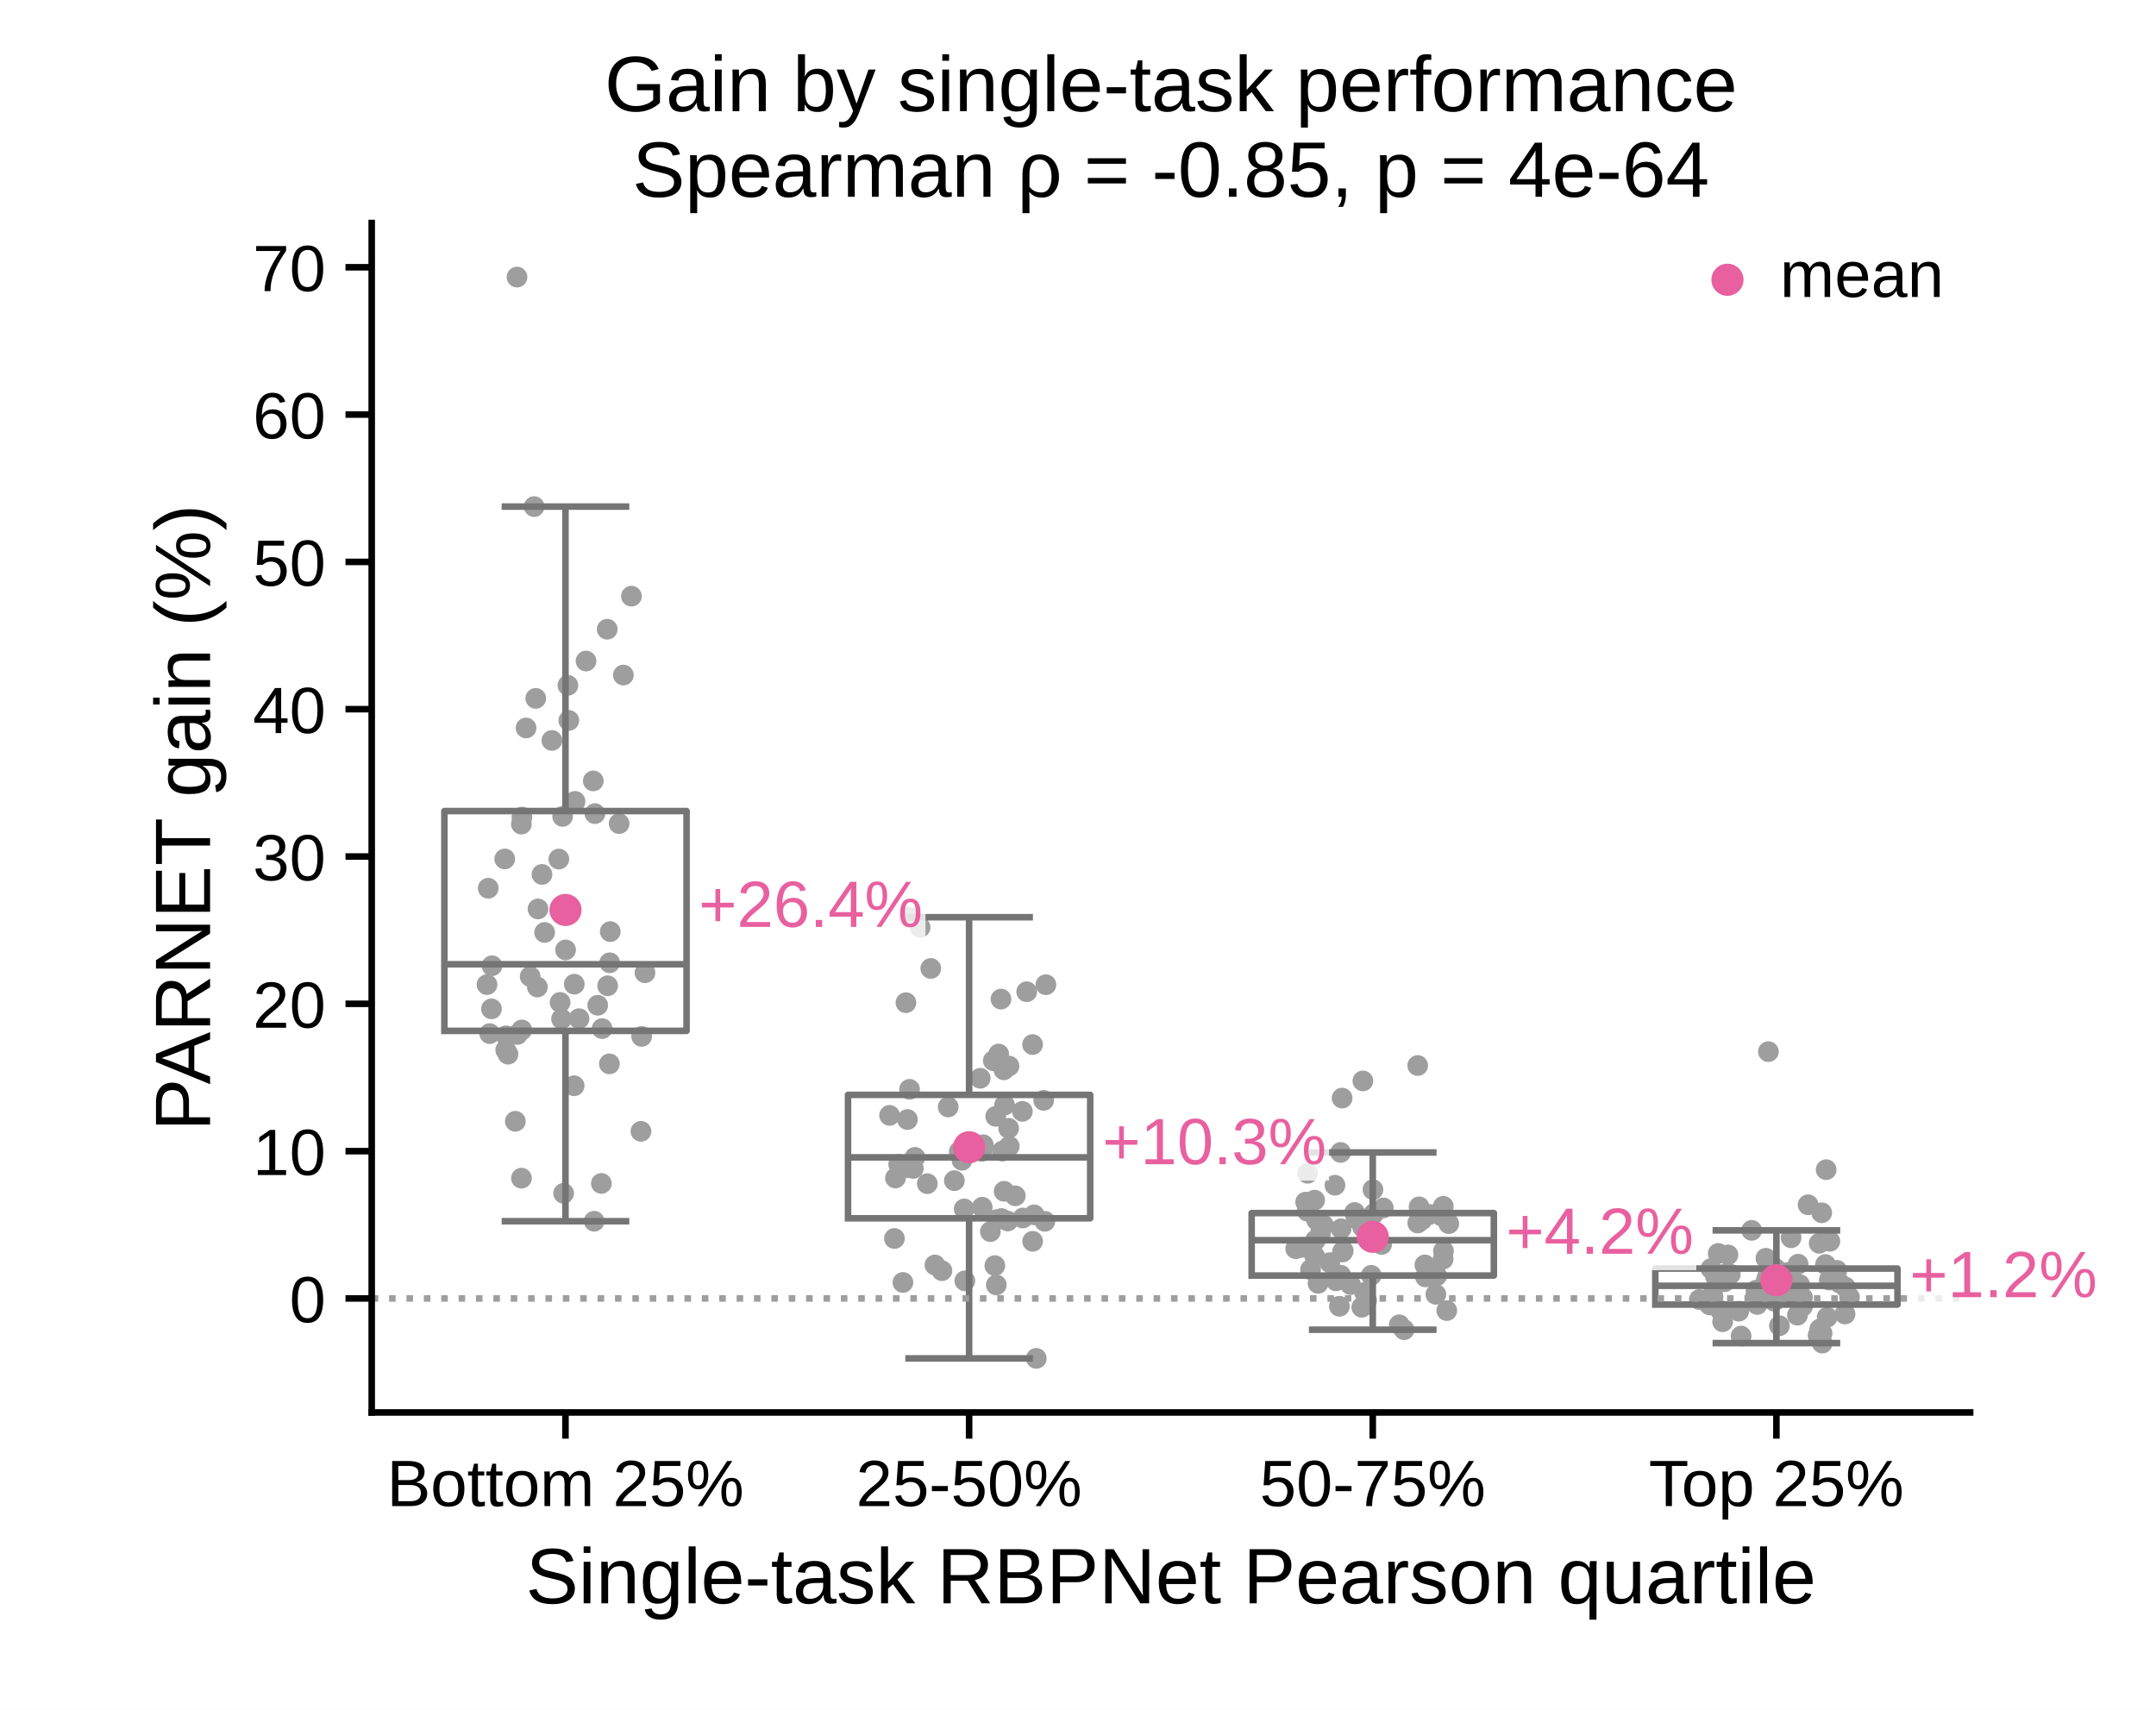
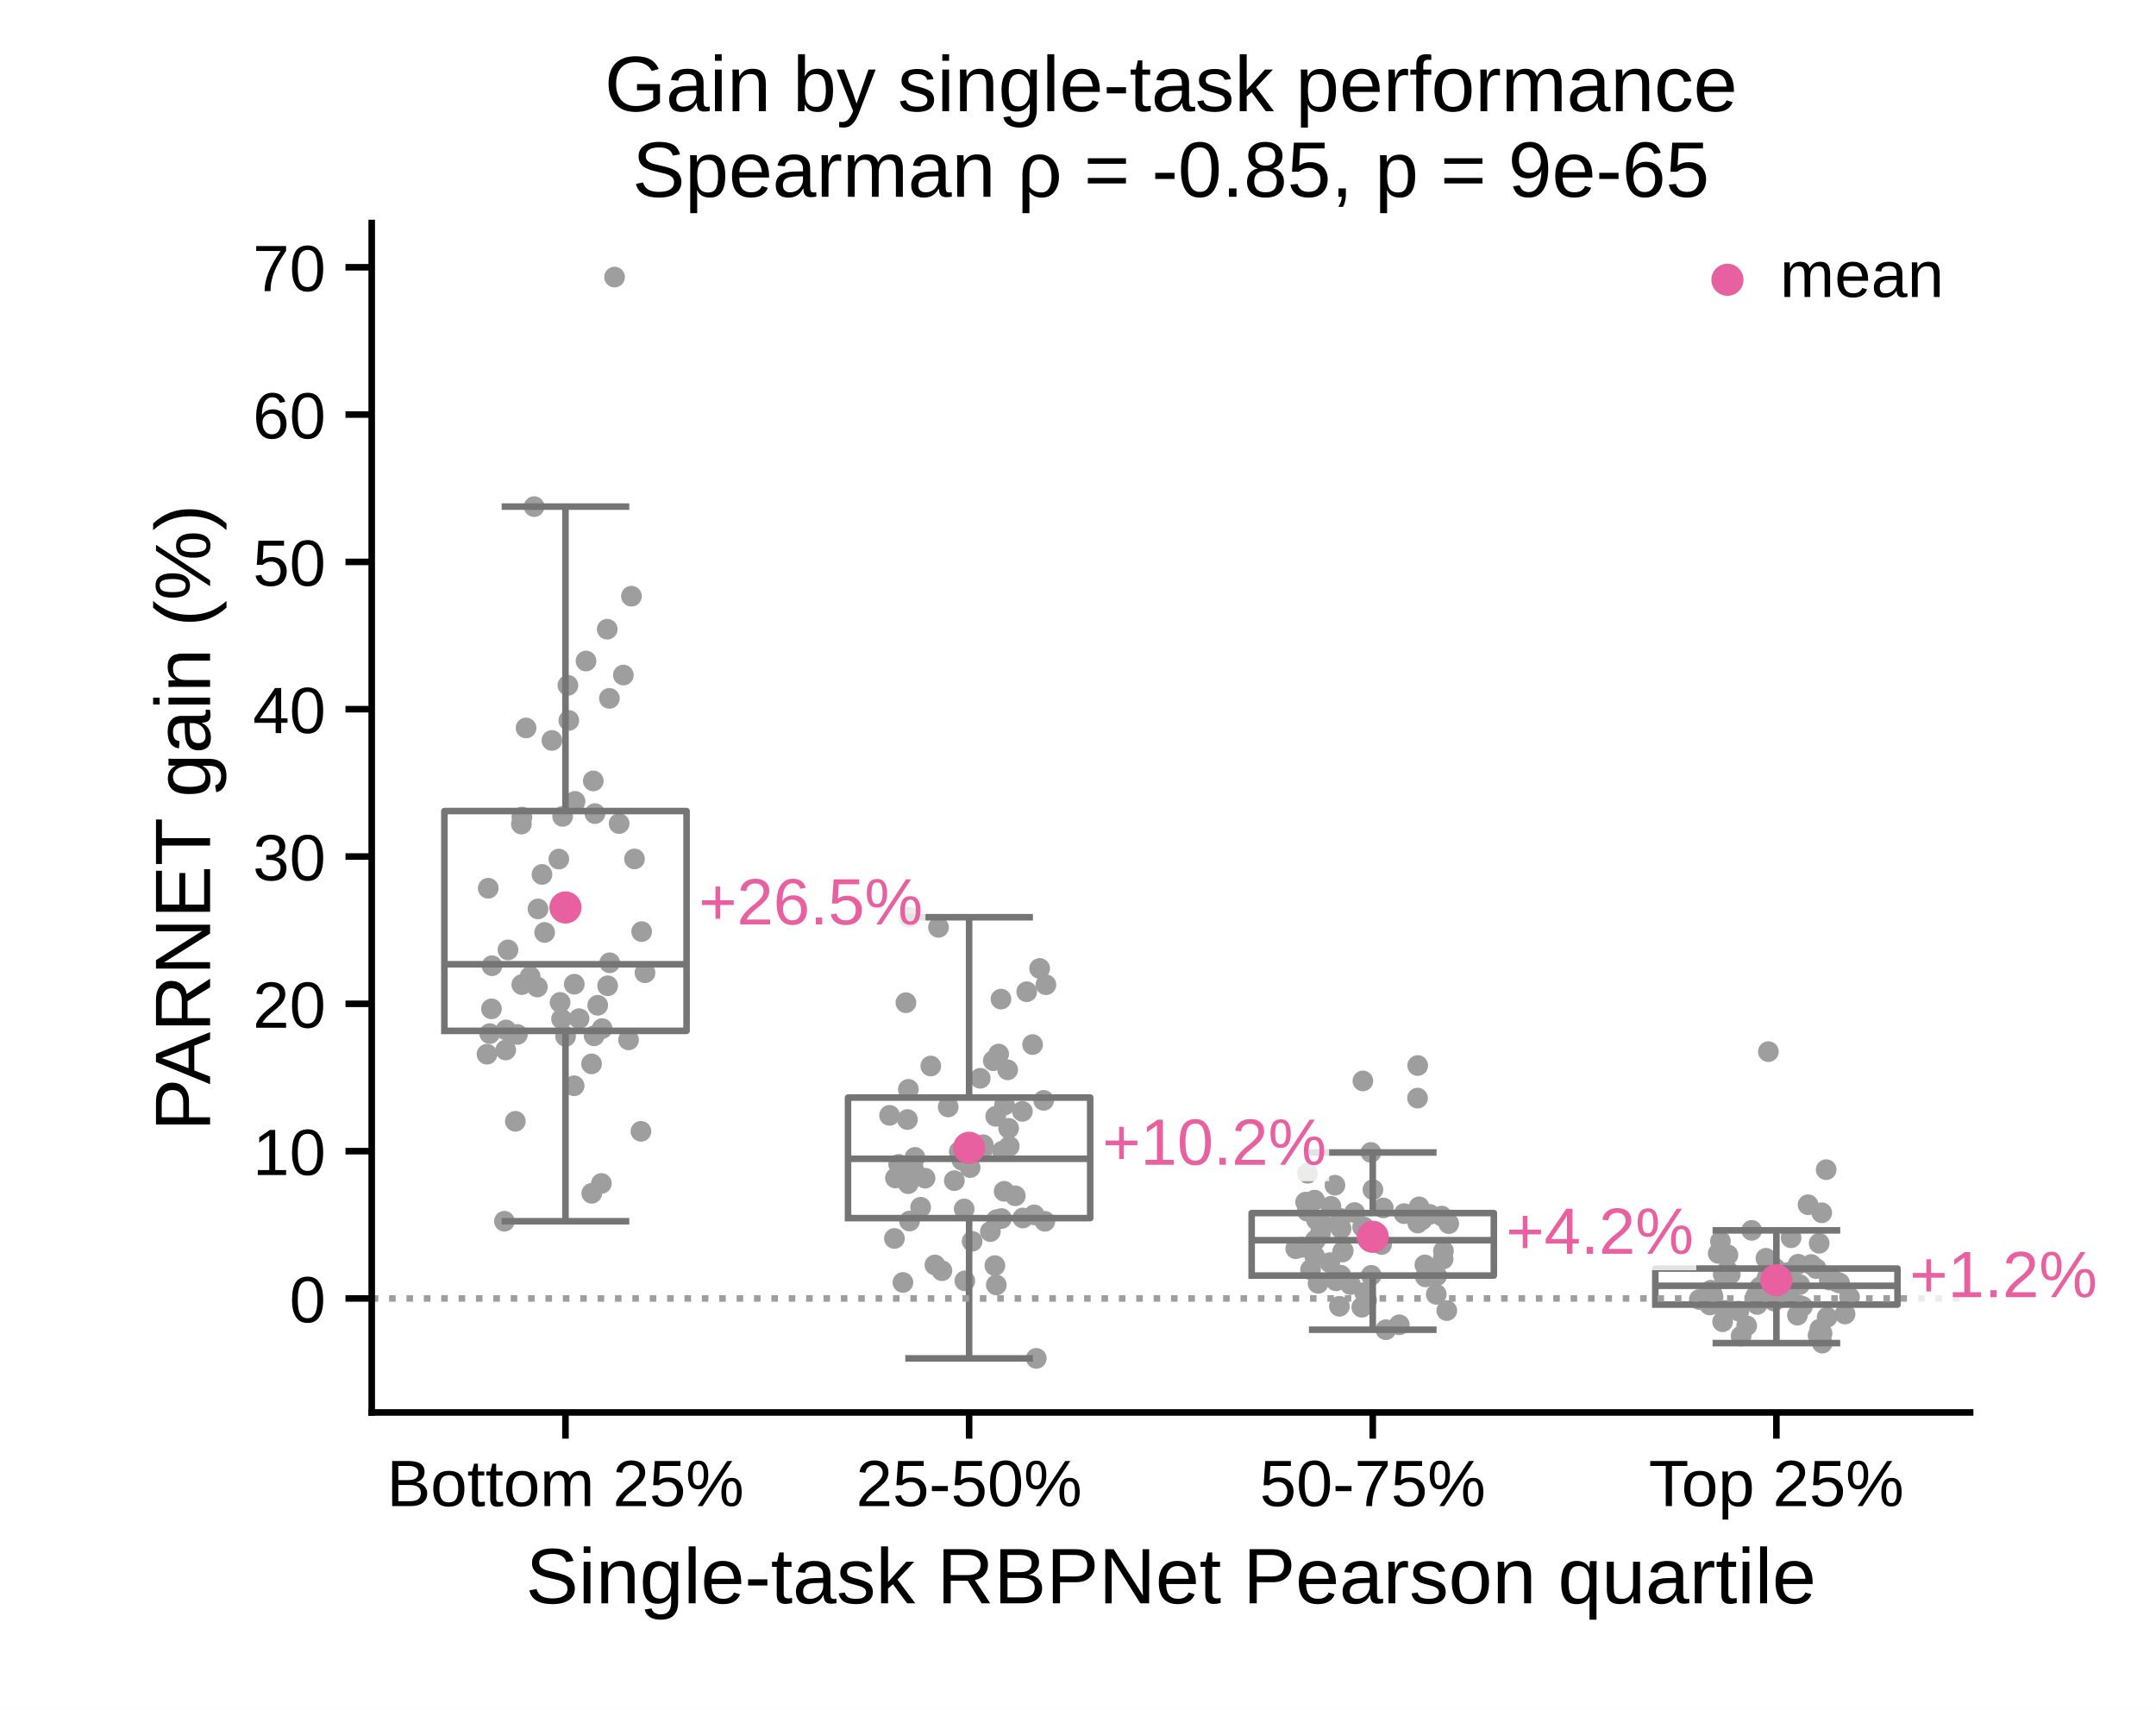
<svg xmlns="http://www.w3.org/2000/svg" xmlns:xlink="http://www.w3.org/1999/xlink" width="164.409pt" height="130.394pt" viewBox="0 0 164.409 130.394" version="1.1">
  <defs>
    <style type="text/css">*{stroke-linejoin: round; stroke-linecap: butt}</style>
  </defs>
  <g id="figure_1">
    <g id="patch_1">
      <path d="M 0 130.394  L 164.409 130.394  L 164.409 0  L 0 0  z " style="fill: #ffffff" />
    </g>
    <g id="axes_1">
      <g id="patch_2">
        <path d="M 28.346 107.717  L 150.236 107.717  L 150.236 17.008  L 28.346 17.008  z " style="fill: #ffffff" />
      </g>
      <g id="PathCollection_1">
        <defs>
          <path id="m31afdfa77a" d="M 0 0.791  C 0.21 0.791 0.411 0.707 0.559 0.559  C 0.707 0.411 0.791 0.21 0.791 0  C 0.791 -0.21 0.707 -0.411 0.559 -0.559  C 0.411 -0.707 0.21 -0.791 0 -0.791  C -0.21 -0.791 -0.411 -0.707 -0.559 -0.559  C -0.707 -0.411 -0.791 -0.21 -0.791 0  C -0.791 0.21 -0.707 0.411 -0.559 0.559  C -0.411 0.707 -0.21 0.791 0 0.791  z " />
        </defs>
        <g clip-path="url(#p37df92b734)">
          <use xlink:href="#m31afdfa77a" x="46.494" y="73.424" style="fill: #9e9e9e" />
          <use xlink:href="#m31afdfa77a" x="73.149" y="87.82" style="fill: #9e9e9e" />
          <use xlink:href="#m31afdfa77a" x="47.536" y="51.481" style="fill: #9e9e9e" />
          <use xlink:href="#m31afdfa77a" x="76.331" y="76.194" style="fill: #9e9e9e" />
          <use xlink:href="#m31afdfa77a" x="99.685" y="92.37" style="fill: #9e9e9e" />
          <use xlink:href="#m31afdfa77a" x="79.757" y="75.097" style="fill: #9e9e9e" />
          <use xlink:href="#m31afdfa77a" x="46.336" y="75.178" style="fill: #9e9e9e" />
          <use xlink:href="#m31afdfa77a" x="77.423" y="91.195" style="fill: #9e9e9e" />
          <use xlink:href="#m31afdfa77a" x="69.323" y="69.949" style="fill: #9e9e9e" />
          <use xlink:href="#m31afdfa77a" x="134.851" y="80.201" style="fill: #9e9e9e" />
          <use xlink:href="#m31afdfa77a" x="133.871" y="98.865" style="fill: #9e9e9e" />
          <use xlink:href="#m31afdfa77a" x="109.936" y="92.741" style="fill: #9e9e9e" />
          <use xlink:href="#m31afdfa77a" x="137.233" y="97.964" style="fill: #9e9e9e" />
          <use xlink:href="#m31afdfa77a" x="108.655" y="96.466" style="fill: #9e9e9e" />
          <use xlink:href="#m31afdfa77a" x="134.765" y="97.405" style="fill: #9e9e9e" />
-           <use xlink:href="#m31afdfa77a" x="39.763" y="89.85" style="fill: #9e9e9e" />
+           <use xlink:href="#m31afdfa77a" x="70.543" y="89.85" style="fill: #9e9e9e" />
          <use xlink:href="#m31afdfa77a" x="43.793" y="75.057" style="fill: #9e9e9e" />
          <use xlink:href="#m31afdfa77a" x="68.531" y="88.798" style="fill: #9e9e9e" />
          <use xlink:href="#m31afdfa77a" x="139.496" y="97.622" style="fill: #9e9e9e" />
          <use xlink:href="#m31afdfa77a" x="75.522" y="93.925" style="fill: #9e9e9e" />
          <use xlink:href="#m31afdfa77a" x="138.639" y="101.84" style="fill: #9e9e9e" />
          <use xlink:href="#m31afdfa77a" x="41.33" y="66.686" style="fill: #9e9e9e" />
          <use xlink:href="#m31afdfa77a" x="110.477" y="93.318" style="fill: #9e9e9e" />
          <use xlink:href="#m31afdfa77a" x="78.741" y="79.66" style="fill: #9e9e9e" />
          <use xlink:href="#m31afdfa77a" x="108.109" y="81.26" style="fill: #9e9e9e" />
          <use xlink:href="#m31afdfa77a" x="100.922" y="93.429" style="fill: #9e9e9e" />
          <use xlink:href="#m31afdfa77a" x="42.711" y="76.446" style="fill: #9e9e9e" />
          <use xlink:href="#m31afdfa77a" x="68.284" y="89.836" style="fill: #9e9e9e" />
          <use xlink:href="#m31afdfa77a" x="69.645" y="89.106" style="fill: #9e9e9e" />
          <use xlink:href="#m31afdfa77a" x="76.155" y="80.384" style="fill: #9e9e9e" />
          <use xlink:href="#m31afdfa77a" x="76.915" y="86.048" style="fill: #9e9e9e" />
          <use xlink:href="#m31afdfa77a" x="48.877" y="86.279" style="fill: #9e9e9e" />
          <use xlink:href="#m31afdfa77a" x="40.977" y="75.272" style="fill: #9e9e9e" />
          <use xlink:href="#m31afdfa77a" x="72.306" y="84.42" style="fill: #9e9e9e" />
          <use xlink:href="#m31afdfa77a" x="73.526" y="92.197" style="fill: #9e9e9e" />
          <use xlink:href="#m31afdfa77a" x="39.298" y="85.514" style="fill: #9e9e9e" />
          <use xlink:href="#m31afdfa77a" x="38.565" y="80.073" style="fill: #9e9e9e" />
          <use xlink:href="#m31afdfa77a" x="42.822" y="77.709" style="fill: #9e9e9e" />
          <use xlink:href="#m31afdfa77a" x="39.759" y="62.848" style="fill: #9e9e9e" />
          <use xlink:href="#m31afdfa77a" x="75.992" y="93.015" style="fill: #9e9e9e" />
          <use xlink:href="#m31afdfa77a" x="103.908" y="93.578" style="fill: #9e9e9e" />
          <use xlink:href="#m31afdfa77a" x="77.997" y="92.889" style="fill: #9e9e9e" />
          <use xlink:href="#m31afdfa77a" x="76.367" y="92.928" style="fill: #9e9e9e" />
          <use xlink:href="#m31afdfa77a" x="102.371" y="95.483" style="fill: #9e9e9e" />
          <use xlink:href="#m31afdfa77a" x="47.212" y="62.809" style="fill: #9e9e9e" />
          <use xlink:href="#m31afdfa77a" x="108.434" y="93.034" style="fill: #9e9e9e" />
          <use xlink:href="#m31afdfa77a" x="103.296" y="92.471" style="fill: #9e9e9e" />
          <use xlink:href="#m31afdfa77a" x="71.295" y="96.47" style="fill: #9e9e9e" />
          <use xlink:href="#m31afdfa77a" x="45.368" y="62.048" style="fill: #9e9e9e" />
          <use xlink:href="#m31afdfa77a" x="131.026" y="95.589" style="fill: #9e9e9e" />
          <use xlink:href="#m31afdfa77a" x="131.767" y="95.702" style="fill: #9e9e9e" />
          <use xlink:href="#m31afdfa77a" x="67.836" y="85.061" style="fill: #9e9e9e" />
          <use xlink:href="#m31afdfa77a" x="108.214" y="92.037" style="fill: #9e9e9e" />
          <use xlink:href="#m31afdfa77a" x="75.931" y="85.135" style="fill: #9e9e9e" />
          <use xlink:href="#m31afdfa77a" x="76.427" y="87.787" style="fill: #9e9e9e" />
          <use xlink:href="#m31afdfa77a" x="138.918" y="92.488" style="fill: #9e9e9e" />
          <use xlink:href="#m31afdfa77a" x="42.615" y="65.514" style="fill: #9e9e9e" />
          <use xlink:href="#m31afdfa77a" x="74.748" y="82.232" style="fill: #9e9e9e" />
          <use xlink:href="#m31afdfa77a" x="100.247" y="91.527" style="fill: #9e9e9e" />
          <use xlink:href="#m31afdfa77a" x="99.936" y="96.827" style="fill: #9e9e9e" />
          <use xlink:href="#m31afdfa77a" x="75.975" y="97.992" style="fill: #9e9e9e" />
          <use xlink:href="#m31afdfa77a" x="135.106" y="97.197" style="fill: #9e9e9e" />
          <use xlink:href="#m31afdfa77a" x="105.485" y="92.12" style="fill: #9e9e9e" />
          <use xlink:href="#m31afdfa77a" x="138.724" y="94.817" style="fill: #9e9e9e" />
          <use xlink:href="#m31afdfa77a" x="137.12" y="96.411" style="fill: #9e9e9e" />
          <use xlink:href="#m31afdfa77a" x="43.781" y="82.804" style="fill: #9e9e9e" />
          <use xlink:href="#m31afdfa77a" x="43.85" y="61.116" style="fill: #9e9e9e" />
          <use xlink:href="#m31afdfa77a" x="102.268" y="93.709" style="fill: #9e9e9e" />
          <use xlink:href="#m31afdfa77a" x="37.344" y="78.825" style="fill: #9e9e9e" />
          <use xlink:href="#m31afdfa77a" x="134.683" y="97.665" style="fill: #9e9e9e" />
          <use xlink:href="#m31afdfa77a" x="131.948" y="97.177" style="fill: #9e9e9e" />
          <use xlink:href="#m31afdfa77a" x="72.775" y="90.04" style="fill: #9e9e9e" />
          <use xlink:href="#m31afdfa77a" x="109.033" y="92.615" style="fill: #9e9e9e" />
          <use xlink:href="#m31afdfa77a" x="101.406" y="96.291" style="fill: #9e9e9e" />
          <use xlink:href="#m31afdfa77a" x="99.243" y="95.126" style="fill: #9e9e9e" />
          <use xlink:href="#m31afdfa77a" x="132.77" y="101.894" style="fill: #9e9e9e" />
          <use xlink:href="#m31afdfa77a" x="102.14" y="99.621" style="fill: #9e9e9e" />
          <use xlink:href="#m31afdfa77a" x="137.455" y="99.629" style="fill: #9e9e9e" />
          <use xlink:href="#m31afdfa77a" x="136.164" y="98.794" style="fill: #9e9e9e" />
          <use xlink:href="#m31afdfa77a" x="138.957" y="102.43" style="fill: #9e9e9e" />
          <use xlink:href="#m31afdfa77a" x="106.705" y="101.032" style="fill: #9e9e9e" />
          <use xlink:href="#m31afdfa77a" x="134.309" y="98.662" style="fill: #9e9e9e" />
          <use xlink:href="#m31afdfa77a" x="139.328" y="100.458" style="fill: #9e9e9e" />
          <use xlink:href="#m31afdfa77a" x="131.361" y="100.799" style="fill: #9e9e9e" />
          <use xlink:href="#m31afdfa77a" x="129.585" y="99.104" style="fill: #9e9e9e" />
          <use xlink:href="#m31afdfa77a" x="68.854" y="97.803" style="fill: #9e9e9e" />
          <use xlink:href="#m31afdfa77a" x="45.859" y="90.252" style="fill: #9e9e9e" />
          <use xlink:href="#m31afdfa77a" x="104.212" y="99.169" style="fill: #9e9e9e" />
          <use xlink:href="#m31afdfa77a" x="100.511" y="97.872" style="fill: #9e9e9e" />
          <use xlink:href="#m31afdfa77a" x="104.694" y="90.723" style="fill: #9e9e9e" />
          <use xlink:href="#m31afdfa77a" x="100.401" y="93.046" style="fill: #9e9e9e" />
          <use xlink:href="#m31afdfa77a" x="137.879" y="91.878" style="fill: #9e9e9e" />
          <use xlink:href="#m31afdfa77a" x="104.019" y="93.588" style="fill: #9e9e9e" />
          <use xlink:href="#m31afdfa77a" x="133.997" y="99.481" style="fill: #9e9e9e" />
          <use xlink:href="#m31afdfa77a" x="102.238" y="97.251" style="fill: #9e9e9e" />
          <use xlink:href="#m31afdfa77a" x="137.066" y="100.299" style="fill: #9e9e9e" />
          <use xlink:href="#m31afdfa77a" x="102.98" y="97.963" style="fill: #9e9e9e" />
          <use xlink:href="#m31afdfa77a" x="130.385" y="99.52" style="fill: #9e9e9e" />
          <use xlink:href="#m31afdfa77a" x="69.198" y="85.378" style="fill: #9e9e9e" />
          <use xlink:href="#m31afdfa77a" x="79.588" y="83.916" style="fill: #9e9e9e" />
          <use xlink:href="#m31afdfa77a" x="48.151" y="45.466" style="fill: #9e9e9e" />
          <use xlink:href="#m31afdfa77a" x="45.58" y="76.664" style="fill: #9e9e9e" />
          <use xlink:href="#m31afdfa77a" x="101.799" y="90.387" style="fill: #9e9e9e" />
          <use xlink:href="#m31afdfa77a" x="79.678" y="93.141" style="fill: #9e9e9e" />
          <use xlink:href="#m31afdfa77a" x="108.113" y="93.272" style="fill: #9e9e9e" />
          <use xlink:href="#m31afdfa77a" x="76.572" y="90.852" style="fill: #9e9e9e" />
          <use xlink:href="#m31afdfa77a" x="104.058" y="98.564" style="fill: #9e9e9e" />
          <use xlink:href="#m31afdfa77a" x="101.877" y="97.679" style="fill: #9e9e9e" />
          <use xlink:href="#m31afdfa77a" x="99.712" y="89.475" style="fill: #9e9e9e" />
          <use xlink:href="#m31afdfa77a" x="78.858" y="92.647" style="fill: #9e9e9e" />
          <use xlink:href="#m31afdfa77a" x="73.357" y="88.486" style="fill: #9e9e9e" />
          <use xlink:href="#m31afdfa77a" x="39.456" y="78.89" style="fill: #9e9e9e" />
          <use xlink:href="#m31afdfa77a" x="40.732" y="38.635" style="fill: #9e9e9e" />
          <use xlink:href="#m31afdfa77a" x="74.877" y="87.803" style="fill: #9e9e9e" />
          <use xlink:href="#m31afdfa77a" x="100.702" y="94.019" style="fill: #9e9e9e" />
          <use xlink:href="#m31afdfa77a" x="78.292" y="75.633" style="fill: #9e9e9e" />
          <use xlink:href="#m31afdfa77a" x="46.304" y="47.986" style="fill: #9e9e9e" />
          <use xlink:href="#m31afdfa77a" x="76.603" y="84.277" style="fill: #9e9e9e" />
          <use xlink:href="#m31afdfa77a" x="103.845" y="99.694" style="fill: #9e9e9e" />
          <use xlink:href="#m31afdfa77a" x="44.688" y="50.411" style="fill: #9e9e9e" />
          <use xlink:href="#m31afdfa77a" x="44.156" y="77.688" style="fill: #9e9e9e" />
          <use xlink:href="#m31afdfa77a" x="75.746" y="80.892" style="fill: #9e9e9e" />
          <use xlink:href="#m31afdfa77a" x="99.565" y="91.677" style="fill: #9e9e9e" />
          <use xlink:href="#m31afdfa77a" x="42.084" y="56.469" style="fill: #9e9e9e" />
          <use xlink:href="#m31afdfa77a" x="37.477" y="76.938" style="fill: #9e9e9e" />
          <use xlink:href="#m31afdfa77a" x="135.388" y="96.738" style="fill: #9e9e9e" />
          <use xlink:href="#m31afdfa77a" x="41.026" y="69.317" style="fill: #9e9e9e" />
          <use xlink:href="#m31afdfa77a" x="100.305" y="94.583" style="fill: #9e9e9e" />
          <use xlink:href="#m31afdfa77a" x="130.579" y="98.727" style="fill: #9e9e9e" />
          <use xlink:href="#m31afdfa77a" x="74.98" y="87.301" style="fill: #9e9e9e" />
          <use xlink:href="#m31afdfa77a" x="131.406" y="97.199" style="fill: #9e9e9e" />
          <use xlink:href="#m31afdfa77a" x="140.696" y="100.21" style="fill: #9e9e9e" />
          <use xlink:href="#m31afdfa77a" x="136.46" y="98.656" style="fill: #9e9e9e" />
          <use xlink:href="#m31afdfa77a" x="133.576" y="93.83" style="fill: #9e9e9e" />
          <use xlink:href="#m31afdfa77a" x="136.581" y="94.395" style="fill: #9e9e9e" />
          <use xlink:href="#m31afdfa77a" x="98.806" y="95.228" style="fill: #9e9e9e" />
          <use xlink:href="#m31afdfa77a" x="110.327" y="99.949" style="fill: #9e9e9e" />
          <use xlink:href="#m31afdfa77a" x="42.903" y="62.26" style="fill: #9e9e9e" />
          <use xlink:href="#m31afdfa77a" x="138.943" y="101.683" style="fill: #9e9e9e" />
          <use xlink:href="#m31afdfa77a" x="130.324" y="99.442" style="fill: #9e9e9e" />
          <use xlink:href="#m31afdfa77a" x="135.297" y="99.23" style="fill: #9e9e9e" />
          <use xlink:href="#m31afdfa77a" x="104.567" y="97.26" style="fill: #9e9e9e" />
          <use xlink:href="#m31afdfa77a" x="110.072" y="95.403" style="fill: #9e9e9e" />
          <use xlink:href="#m31afdfa77a" x="136.345" y="97.044" style="fill: #9e9e9e" />
          <use xlink:href="#m31afdfa77a" x="73.575" y="97.68" style="fill: #9e9e9e" />
          <use xlink:href="#m31afdfa77a" x="132.593" y="99.994" style="fill: #9e9e9e" />
          <use xlink:href="#m31afdfa77a" x="71.827" y="96.906" style="fill: #9e9e9e" />
          <use xlink:href="#m31afdfa77a" x="43.375" y="54.942" style="fill: #9e9e9e" />
          <use xlink:href="#m31afdfa77a" x="103.929" y="82.435" style="fill: #9e9e9e" />
          <use xlink:href="#m31afdfa77a" x="37.231" y="67.74" style="fill: #9e9e9e" />
          <use xlink:href="#m31afdfa77a" x="108.699" y="97.379" style="fill: #9e9e9e" />
          <use xlink:href="#m31afdfa77a" x="109.559" y="97.291" style="fill: #9e9e9e" />
          <use xlink:href="#m31afdfa77a" x="100.252" y="95.797" style="fill: #9e9e9e" />
          <use xlink:href="#m31afdfa77a" x="43.786" y="61.269" style="fill: #9e9e9e" />
          <use xlink:href="#m31afdfa77a" x="69.082" y="76.468" style="fill: #9e9e9e" />
          <use xlink:href="#m31afdfa77a" x="45.242" y="59.556" style="fill: #9e9e9e" />
          <use xlink:href="#m31afdfa77a" x="40.428" y="74.47" style="fill: #9e9e9e" />
          <use xlink:href="#m31afdfa77a" x="75.864" y="96.518" style="fill: #9e9e9e" />
          <use xlink:href="#m31afdfa77a" x="45.916" y="78.445" style="fill: #9e9e9e" />
          <use xlink:href="#m31afdfa77a" x="138.769" y="101.363" style="fill: #9e9e9e" />
          <use xlink:href="#m31afdfa77a" x="130.632" y="98.906" style="fill: #9e9e9e" />
          <use xlink:href="#m31afdfa77a" x="79.023" y="103.593" style="fill: #9e9e9e" />
          <use xlink:href="#m31afdfa77a" x="39.799" y="62.315" style="fill: #9e9e9e" />
          <use xlink:href="#m31afdfa77a" x="68.206" y="94.449" style="fill: #9e9e9e" />
          <use xlink:href="#m31afdfa77a" x="105.357" y="94.906" style="fill: #9e9e9e" />
          <use xlink:href="#m31afdfa77a" x="41.532" y="71.111" style="fill: #9e9e9e" />
          <use xlink:href="#m31afdfa77a" x="77.962" y="84.755" style="fill: #9e9e9e" />
          <use xlink:href="#m31afdfa77a" x="139.257" y="89.202" style="fill: #9e9e9e" />
          <use xlink:href="#m31afdfa77a" x="102.43" y="95.385" style="fill: #9e9e9e" />
          <use xlink:href="#m31afdfa77a" x="141.038" y="98.934" style="fill: #9e9e9e" />
          <use xlink:href="#m31afdfa77a" x="102.107" y="97.474" style="fill: #9e9e9e" />
          <use xlink:href="#m31afdfa77a" x="43.306" y="52.265" style="fill: #9e9e9e" />
          <use xlink:href="#m31afdfa77a" x="40.116" y="55.517" style="fill: #9e9e9e" />
          <use xlink:href="#m31afdfa77a" x="110.05" y="96.02" style="fill: #9e9e9e" />
          <use xlink:href="#m31afdfa77a" x="69.772" y="88.264" style="fill: #9e9e9e" />
          <use xlink:href="#m31afdfa77a" x="37.518" y="73.649" style="fill: #9e9e9e" />
          <use xlink:href="#m31afdfa77a" x="134.663" y="95.96" style="fill: #9e9e9e" />
          <use xlink:href="#m31afdfa77a" x="49.183" y="74.185" style="fill: #9e9e9e" />
          <use xlink:href="#m31afdfa77a" x="140.284" y="97.85" style="fill: #9e9e9e" />
          <use xlink:href="#m31afdfa77a" x="76.962" y="87.419" style="fill: #9e9e9e" />
-           <use xlink:href="#m31afdfa77a" x="109.493" y="98.709" style="fill: #9e9e9e" />
-           <use xlink:href="#m31afdfa77a" x="78.745" y="94.665" style="fill: #9e9e9e" />
-           <use xlink:href="#m31afdfa77a" x="135.694" y="101.105" style="fill: #9e9e9e" />
-           <use xlink:href="#m31afdfa77a" x="40.855" y="53.259" style="fill: #9e9e9e" />
-           <use xlink:href="#m31afdfa77a" x="46.47" y="81.133" style="fill: #9e9e9e" />
-           <use xlink:href="#m31afdfa77a" x="137.452" y="98.947" style="fill: #9e9e9e" />
-           <use xlink:href="#m31afdfa77a" x="133.906" y="98.397" style="fill: #9e9e9e" />
-           <use xlink:href="#m31afdfa77a" x="130.469" y="96.745" style="fill: #9e9e9e" />
-           <use xlink:href="#m31afdfa77a" x="76.94" y="81.298" style="fill: #9e9e9e" />
-           <use xlink:href="#m31afdfa77a" x="70.977" y="73.856" style="fill: #9e9e9e" />
-           <use xlink:href="#m31afdfa77a" x="110.06" y="91.996" style="fill: #9e9e9e" />
-           <use xlink:href="#m31afdfa77a" x="70.712" y="90.27" style="fill: #9e9e9e" />
-           <use xlink:href="#m31afdfa77a" x="130.817" y="97.351" style="fill: #9e9e9e" />
-           <use xlink:href="#m31afdfa77a" x="139.538" y="94.665" style="fill: #9e9e9e" />
-           <use xlink:href="#m31afdfa77a" x="131.193" y="99.939" style="fill: #9e9e9e" />
-           <use xlink:href="#m31afdfa77a" x="131.513" y="97.75" style="fill: #9e9e9e" />
-           <use xlink:href="#m31afdfa77a" x="136.685" y="97.759" style="fill: #9e9e9e" />
-           <use xlink:href="#m31afdfa77a" x="140.073" y="96.879" style="fill: #9e9e9e" />
-           <use xlink:href="#m31afdfa77a" x="70.164" y="70.723" style="fill: #9e9e9e" />
-           <use xlink:href="#m31afdfa77a" x="102.346" y="83.744" style="fill: #9e9e9e" />
-           <use xlink:href="#m31afdfa77a" x="46.536" y="71.046" style="fill: #9e9e9e" />
-           <use xlink:href="#m31afdfa77a" x="48.93" y="79.04" style="fill: #9e9e9e" />
-           <use xlink:href="#m31afdfa77a" x="43.13" y="72.442" style="fill: #9e9e9e" />
-           <use xlink:href="#m31afdfa77a" x="38.737" y="80.395" style="fill: #9e9e9e" />
-           <use xlink:href="#m31afdfa77a" x="37.137" y="75.088" style="fill: #9e9e9e" />
-           <use xlink:href="#m31afdfa77a" x="39.792" y="78.547" style="fill: #9e9e9e" />
-           <use xlink:href="#m31afdfa77a" x="38.588" y="78.995" style="fill: #9e9e9e" />
-           <use xlink:href="#m31afdfa77a" x="45.308" y="93.135" style="fill: #9e9e9e" />
-           <use xlink:href="#m31afdfa77a" x="69.245" y="89.045" style="fill: #9e9e9e" />
-           <use xlink:href="#m31afdfa77a" x="104.759" y="92.557" style="fill: #9e9e9e" />
-           <use xlink:href="#m31afdfa77a" x="107.073" y="101.407" style="fill: #9e9e9e" />
-           <use xlink:href="#m31afdfa77a" x="74.9" y="92.068" style="fill: #9e9e9e" />
-           <use xlink:href="#m31afdfa77a" x="39.425" y="21.131" style="fill: #9e9e9e" />
-           <use xlink:href="#m31afdfa77a" x="139.206" y="96.436" style="fill: #9e9e9e" />
-           <use xlink:href="#m31afdfa77a" x="76.553" y="81.588" style="fill: #9e9e9e" />
-           <use xlink:href="#m31afdfa77a" x="76.844" y="93.119" style="fill: #9e9e9e" />
-           <use xlink:href="#m31afdfa77a" x="69.359" y="83.076" style="fill: #9e9e9e" />
-           <use xlink:href="#m31afdfa77a" x="38.489" y="65.506" style="fill: #9e9e9e" />
-           <use xlink:href="#m31afdfa77a" x="140.726" y="98.156" style="fill: #9e9e9e" />
-           <use xlink:href="#m31afdfa77a" x="103.42" y="92.921" style="fill: #9e9e9e" />
-           <use xlink:href="#m31afdfa77a" x="102.231" y="87.889" style="fill: #9e9e9e" />
-           <use xlink:href="#m31afdfa77a" x="42.98" y="91.005" style="fill: #9e9e9e" />
+           <use xlink:href="#m31afdfa77a" x="47.932" y="79.304" style="fill: #9e9e9e" />
+           <use xlink:href="#m31afdfa77a" x="109.526" y="98.709" style="fill: #9e9e9e" />
+           <use xlink:href="#m31afdfa77a" x="74.133" y="94.665" style="fill: #9e9e9e" />
+           <use xlink:href="#m31afdfa77a" x="133.195" y="101.105" style="fill: #9e9e9e" />
+           <use xlink:href="#m31afdfa77a" x="46.47" y="53.259" style="fill: #9e9e9e" />
+           <use xlink:href="#m31afdfa77a" x="45.111" y="81.133" style="fill: #9e9e9e" />
+           <use xlink:href="#m31afdfa77a" x="133.906" y="98.947" style="fill: #9e9e9e" />
+           <use xlink:href="#m31afdfa77a" x="130.469" y="98.397" style="fill: #9e9e9e" />
+           <use xlink:href="#m31afdfa77a" x="138.5" y="96.745" style="fill: #9e9e9e" />
+           <use xlink:href="#m31afdfa77a" x="70.977" y="81.298" style="fill: #9e9e9e" />
+           <use xlink:href="#m31afdfa77a" x="79.279" y="73.856" style="fill: #9e9e9e" />
+           <use xlink:href="#m31afdfa77a" x="101.492" y="91.996" style="fill: #9e9e9e" />
+           <use xlink:href="#m31afdfa77a" x="69.257" y="90.27" style="fill: #9e9e9e" />
+           <use xlink:href="#m31afdfa77a" x="139.538" y="97.351" style="fill: #9e9e9e" />
+           <use xlink:href="#m31afdfa77a" x="131.193" y="94.665" style="fill: #9e9e9e" />
+           <use xlink:href="#m31afdfa77a" x="131.513" y="99.939" style="fill: #9e9e9e" />
+           <use xlink:href="#m31afdfa77a" x="136.685" y="97.75" style="fill: #9e9e9e" />
+           <use xlink:href="#m31afdfa77a" x="140.073" y="97.759" style="fill: #9e9e9e" />
+           <use xlink:href="#m31afdfa77a" x="131.724" y="96.879" style="fill: #9e9e9e" />
+           <use xlink:href="#m31afdfa77a" x="71.566" y="70.723" style="fill: #9e9e9e" />
+           <use xlink:href="#m31afdfa77a" x="108.097" y="83.744" style="fill: #9e9e9e" />
+           <use xlink:href="#m31afdfa77a" x="48.93" y="71.046" style="fill: #9e9e9e" />
+           <use xlink:href="#m31afdfa77a" x="43.13" y="79.04" style="fill: #9e9e9e" />
+           <use xlink:href="#m31afdfa77a" x="38.737" y="72.442" style="fill: #9e9e9e" />
+           <use xlink:href="#m31afdfa77a" x="37.137" y="80.395" style="fill: #9e9e9e" />
+           <use xlink:href="#m31afdfa77a" x="39.792" y="75.088" style="fill: #9e9e9e" />
+           <use xlink:href="#m31afdfa77a" x="38.588" y="78.547" style="fill: #9e9e9e" />
+           <use xlink:href="#m31afdfa77a" x="45.308" y="78.995" style="fill: #9e9e9e" />
+           <use xlink:href="#m31afdfa77a" x="38.465" y="93.135" style="fill: #9e9e9e" />
+           <use xlink:href="#m31afdfa77a" x="73.979" y="89.045" style="fill: #9e9e9e" />
+           <use xlink:href="#m31afdfa77a" x="107.073" y="92.557" style="fill: #9e9e9e" />
+           <use xlink:href="#m31afdfa77a" x="105.68" y="101.407" style="fill: #9e9e9e" />
+           <use xlink:href="#m31afdfa77a" x="70.205" y="92.068" style="fill: #9e9e9e" />
+           <use xlink:href="#m31afdfa77a" x="46.865" y="21.131" style="fill: #9e9e9e" />
+           <use xlink:href="#m31afdfa77a" x="138.114" y="96.436" style="fill: #9e9e9e" />
+           <use xlink:href="#m31afdfa77a" x="76.844" y="81.588" style="fill: #9e9e9e" />
+           <use xlink:href="#m31afdfa77a" x="69.359" y="93.119" style="fill: #9e9e9e" />
+           <use xlink:href="#m31afdfa77a" x="69.269" y="83.076" style="fill: #9e9e9e" />
+           <use xlink:href="#m31afdfa77a" x="48.385" y="65.506" style="fill: #9e9e9e" />
+           <use xlink:href="#m31afdfa77a" x="134.201" y="98.156" style="fill: #9e9e9e" />
+           <use xlink:href="#m31afdfa77a" x="102.231" y="92.921" style="fill: #9e9e9e" />
+           <use xlink:href="#m31afdfa77a" x="104.541" y="87.889" style="fill: #9e9e9e" />
+           <use xlink:href="#m31afdfa77a" x="45.126" y="91.005" style="fill: #9e9e9e" />
        </g>
      </g>
      <g id="matplotlib.axis_1">
        <g id="xtick_1">
          <g id="line2d_1">
            <defs>
              <path id="me5752a31cb" d="M 0 0  L 0 2  " style="stroke: #000000; stroke-width: 0.5" />
            </defs>
            <g>
              <use xlink:href="#me5752a31cb" x="43.121" y="107.717" style="stroke: #000000; stroke-width: 0.5" />
            </g>
          </g>
          <g id="text_1">
            <text style="font-size: 5px; font-family: 'Arial', 'Helvetica', 'Liberation Sans', sans-serif; text-anchor: middle" x="43.121" y="114.857" transform="rotate(-0 43.12097 114.8567)">Bottom 25%</text>
          </g>
        </g>
        <g id="xtick_2">
          <g id="line2d_2">
            <g>
              <use xlink:href="#me5752a31cb" x="73.901" y="107.717" style="stroke: #000000; stroke-width: 0.5" />
            </g>
          </g>
          <g id="text_2">
            <text style="font-size: 5px; font-family: 'Arial', 'Helvetica', 'Liberation Sans', sans-serif; text-anchor: middle" x="73.901" y="114.857" transform="rotate(-0 73.90122 114.8567)">25-50%</text>
          </g>
        </g>
        <g id="xtick_3">
          <g id="line2d_3">
            <g>
              <use xlink:href="#me5752a31cb" x="104.681" y="107.717" style="stroke: #000000; stroke-width: 0.5" />
            </g>
          </g>
          <g id="text_3">
            <text style="font-size: 5px; font-family: 'Arial', 'Helvetica', 'Liberation Sans', sans-serif; text-anchor: middle" x="104.681" y="114.857" transform="rotate(-0 104.6815 114.8567)">50-75%</text>
          </g>
        </g>
        <g id="xtick_4">
          <g id="line2d_4">
            <g>
              <use xlink:href="#me5752a31cb" x="135.462" y="107.717" style="stroke: #000000; stroke-width: 0.5" />
            </g>
          </g>
          <g id="text_4">
            <text style="font-size: 5px; font-family: 'Arial', 'Helvetica', 'Liberation Sans', sans-serif; text-anchor: middle" x="135.462" y="114.857" transform="rotate(-0 135.4617 114.8567)">Top 25%</text>
          </g>
        </g>
        <g id="text_5">
          <text style="font-size: 6px; font-family: 'Arial', 'Helvetica', 'Liberation Sans', sans-serif; text-anchor: middle" x="89.291" y="122.277" transform="rotate(-0 89.29134 122.2771)">Single-task RBPNet Pearson quartile</text>
        </g>
      </g>
      <g id="matplotlib.axis_2">
        <g id="ytick_1">
          <g id="line2d_5">
            <defs>
              <path id="me5e452b302" d="M 0 0  L -2 0  " style="stroke: #000000; stroke-width: 0.5" />
            </defs>
            <g>
              <use xlink:href="#me5e452b302" x="28.346" y="99.023" style="stroke: #000000; stroke-width: 0.5" />
            </g>
          </g>
          <g id="text_6">
            <text style="font-size: 5px; font-family: 'Arial', 'Helvetica', 'Liberation Sans', sans-serif; text-anchor: end" x="24.846" y="100.843" transform="rotate(-0 24.84646 100.8434)">0</text>
          </g>
        </g>
        <g id="ytick_2">
          <g id="line2d_6">
            <g>
              <use xlink:href="#me5e452b302" x="28.346" y="87.789" style="stroke: #000000; stroke-width: 0.5" />
            </g>
          </g>
          <g id="text_7">
            <text style="font-size: 5px; font-family: 'Arial', 'Helvetica', 'Liberation Sans', sans-serif; text-anchor: end" x="24.846" y="89.609" transform="rotate(-0 24.84646 89.60886)">10</text>
          </g>
        </g>
        <g id="ytick_3">
          <g id="line2d_7">
            <g>
              <use xlink:href="#me5e452b302" x="28.346" y="76.554" style="stroke: #000000; stroke-width: 0.5" />
            </g>
          </g>
          <g id="text_8">
            <text style="font-size: 5px; font-family: 'Arial', 'Helvetica', 'Liberation Sans', sans-serif; text-anchor: end" x="24.846" y="78.374" transform="rotate(-0 24.84646 78.37432)">20</text>
          </g>
        </g>
        <g id="ytick_4">
          <g id="line2d_8">
            <g>
              <use xlink:href="#me5e452b302" x="28.346" y="65.32" style="stroke: #000000; stroke-width: 0.5" />
            </g>
          </g>
          <g id="text_9">
            <text style="font-size: 5px; font-family: 'Arial', 'Helvetica', 'Liberation Sans', sans-serif; text-anchor: end" x="24.846" y="67.14" transform="rotate(-0 24.84646 67.13979)">30</text>
          </g>
        </g>
        <g id="ytick_5">
          <g id="line2d_9">
            <g>
              <use xlink:href="#me5e452b302" x="28.346" y="54.085" style="stroke: #000000; stroke-width: 0.5" />
            </g>
          </g>
          <g id="text_10">
            <text style="font-size: 5px; font-family: 'Arial', 'Helvetica', 'Liberation Sans', sans-serif; text-anchor: end" x="24.846" y="55.905" transform="rotate(-0 24.84646 55.90526)">40</text>
          </g>
        </g>
        <g id="ytick_6">
          <g id="line2d_10">
            <g>
              <use xlink:href="#me5e452b302" x="28.346" y="42.851" style="stroke: #000000; stroke-width: 0.5" />
            </g>
          </g>
          <g id="text_11">
            <text style="font-size: 5px; font-family: 'Arial', 'Helvetica', 'Liberation Sans', sans-serif; text-anchor: end" x="24.846" y="44.671" transform="rotate(-0 24.84646 44.67073)">50</text>
          </g>
        </g>
        <g id="ytick_7">
          <g id="line2d_11">
            <g>
              <use xlink:href="#me5e452b302" x="28.346" y="31.616" style="stroke: #000000; stroke-width: 0.5" />
            </g>
          </g>
          <g id="text_12">
            <text style="font-size: 5px; font-family: 'Arial', 'Helvetica', 'Liberation Sans', sans-serif; text-anchor: end" x="24.846" y="33.436" transform="rotate(-0 24.84646 33.43619)">60</text>
          </g>
        </g>
        <g id="ytick_8">
          <g id="line2d_12">
            <g>
              <use xlink:href="#me5e452b302" x="28.346" y="20.382" style="stroke: #000000; stroke-width: 0.5" />
            </g>
          </g>
          <g id="text_13">
            <text style="font-size: 5px; font-family: 'Arial', 'Helvetica', 'Liberation Sans', sans-serif; text-anchor: end" x="24.846" y="22.202" transform="rotate(-0 24.84646 22.20166)">70</text>
          </g>
        </g>
        <g id="text_14">
          <text style="font-size: 6px; font-family: 'Arial', 'Helvetica', 'Liberation Sans', sans-serif; text-anchor: middle" x="16.023" y="62.362" transform="rotate(-90 16.02271 62.36221)">PARNET gain (%)</text>
        </g>
      </g>
      <g id="line2d_13">
        <path d="M 33.887 78.616  L 52.355 78.616  L 52.355 61.853  L 33.887 61.853  L 33.887 78.616  " clip-path="url(#p37df92b734)" style="fill: none; stroke: #757575; stroke-width: 0.5; stroke-linecap: square" />
      </g>
      <g id="line2d_14">
        <path d="M 43.121 78.616  L 43.121 93.135  " clip-path="url(#p37df92b734)" style="fill: none; stroke: #757575; stroke-width: 0.5" />
      </g>
      <g id="line2d_15">
        <path d="M 43.121 61.853  L 43.121 38.635  " clip-path="url(#p37df92b734)" style="fill: none; stroke: #757575; stroke-width: 0.5" />
      </g>
      <g id="line2d_16">
        <path d="M 38.504 93.135  L 47.738 93.135  " clip-path="url(#p37df92b734)" style="fill: none; stroke: #757575; stroke-width: 0.5; stroke-linecap: square" />
      </g>
      <g id="line2d_17">
        <path d="M 38.504 38.635  L 47.738 38.635  " clip-path="url(#p37df92b734)" style="fill: none; stroke: #757575; stroke-width: 0.5; stroke-linecap: square" />
      </g>
      <g id="line2d_18">
-         <path d="M 64.667 92.909  L 83.135 92.909  L 83.135 83.496  L 64.667 83.496  L 64.667 92.909  " clip-path="url(#p37df92b734)" style="fill: none; stroke: #757575; stroke-width: 0.5; stroke-linecap: square" />
+         <path d="M 64.667 92.899  L 83.135 92.899  L 83.135 83.706  L 64.667 83.706  L 64.667 92.899  " clip-path="url(#p37df92b734)" style="fill: none; stroke: #757575; stroke-width: 0.5; stroke-linecap: square" />
      </g>
      <g id="line2d_19">
-         <path d="M 73.901 92.909  L 73.901 103.593  " clip-path="url(#p37df92b734)" style="fill: none; stroke: #757575; stroke-width: 0.5" />
+         <path d="M 73.901 92.899  L 73.901 103.593  " clip-path="url(#p37df92b734)" style="fill: none; stroke: #757575; stroke-width: 0.5" />
      </g>
      <g id="line2d_20">
-         <path d="M 73.901 83.496  L 73.901 69.949  " clip-path="url(#p37df92b734)" style="fill: none; stroke: #757575; stroke-width: 0.5" />
+         <path d="M 73.901 83.706  L 73.901 69.949  " clip-path="url(#p37df92b734)" style="fill: none; stroke: #757575; stroke-width: 0.5" />
      </g>
      <g id="line2d_21">
        <path d="M 69.284 103.593  L 78.518 103.593  " clip-path="url(#p37df92b734)" style="fill: none; stroke: #757575; stroke-width: 0.5; stroke-linecap: square" />
      </g>
      <g id="line2d_22">
        <path d="M 69.284 69.949  L 78.518 69.949  " clip-path="url(#p37df92b734)" style="fill: none; stroke: #757575; stroke-width: 0.5; stroke-linecap: square" />
      </g>
      <g id="line2d_23">
        <path d="M 95.447 97.276  L 113.916 97.276  L 113.916 92.514  L 95.447 92.514  L 95.447 97.276  " clip-path="url(#p37df92b734)" style="fill: none; stroke: #757575; stroke-width: 0.5; stroke-linecap: square" />
      </g>
      <g id="line2d_24">
        <path d="M 104.681 97.276  L 104.681 101.407  " clip-path="url(#p37df92b734)" style="fill: none; stroke: #757575; stroke-width: 0.5" />
      </g>
      <g id="line2d_25">
        <path d="M 104.681 92.514  L 104.681 87.889  " clip-path="url(#p37df92b734)" style="fill: none; stroke: #757575; stroke-width: 0.5" />
      </g>
      <g id="line2d_26">
        <path d="M 100.064 101.407  L 109.298 101.407  " clip-path="url(#p37df92b734)" style="fill: none; stroke: #757575; stroke-width: 0.5; stroke-linecap: square" />
      </g>
      <g id="line2d_27">
        <path d="M 100.064 87.889  L 109.298 87.889  " clip-path="url(#p37df92b734)" style="fill: none; stroke: #757575; stroke-width: 0.5; stroke-linecap: square" />
      </g>
      <g id="line2d_28">
        <path d="M 126.228 99.491  L 144.696 99.491  L 144.696 96.743  L 126.228 96.743  L 126.228 99.491  " clip-path="url(#p37df92b734)" style="fill: none; stroke: #757575; stroke-width: 0.5; stroke-linecap: square" />
      </g>
      <g id="line2d_29">
        <path d="M 135.462 99.491  L 135.462 102.43  " clip-path="url(#p37df92b734)" style="fill: none; stroke: #757575; stroke-width: 0.5" />
      </g>
      <g id="line2d_30">
        <path d="M 135.462 96.743  L 135.462 93.83  " clip-path="url(#p37df92b734)" style="fill: none; stroke: #757575; stroke-width: 0.5" />
      </g>
      <g id="line2d_31">
        <path d="M 130.845 102.43  L 140.079 102.43  " clip-path="url(#p37df92b734)" style="fill: none; stroke: #757575; stroke-width: 0.5; stroke-linecap: square" />
      </g>
      <g id="line2d_32">
        <path d="M 130.845 93.83  L 140.079 93.83  " clip-path="url(#p37df92b734)" style="fill: none; stroke: #757575; stroke-width: 0.5; stroke-linecap: square" />
      </g>
      <g id="line2d_33">
        <path d="M 28.346 99.023  L 150.236 99.023  " clip-path="url(#p37df92b734)" style="fill: none; stroke-dasharray: 0.5,0.825; stroke-dashoffset: 0; stroke: #9e9e9e; stroke-width: 0.5" />
      </g>
      <g id="line2d_34">
        <path d="M 33.887 73.537  L 52.355 73.537  " clip-path="url(#p37df92b734)" style="fill: none; stroke: #757575; stroke-width: 0.5" />
      </g>
      <g id="line2d_35">
-         <path d="M 64.667 88.264  L 83.135 88.264  " clip-path="url(#p37df92b734)" style="fill: none; stroke: #757575; stroke-width: 0.5" />
+         <path d="M 64.667 88.375  L 83.135 88.375  " clip-path="url(#p37df92b734)" style="fill: none; stroke: #757575; stroke-width: 0.5" />
      </g>
      <g id="line2d_36">
        <path d="M 95.447 94.583  L 113.916 94.583  " clip-path="url(#p37df92b734)" style="fill: none; stroke: #757575; stroke-width: 0.5" />
      </g>
      <g id="line2d_37">
        <path d="M 126.228 98.06  L 144.696 98.06  " clip-path="url(#p37df92b734)" style="fill: none; stroke: #757575; stroke-width: 0.5" />
      </g>
      <g id="patch_3">
        <path d="M 28.346 107.717  L 28.346 17.008  " style="fill: none; stroke: #000000; stroke-width: 0.5; stroke-linejoin: miter; stroke-linecap: square" />
      </g>
      <g id="patch_4">
        <path d="M 28.346 107.717  L 150.236 107.717  " style="fill: none; stroke: #000000; stroke-width: 0.5; stroke-linejoin: miter; stroke-linecap: square" />
      </g>
      <g id="text_15">
        <text style="font-size: 6px; font-family: 'Arial', 'Helvetica', 'Liberation Sans', sans-serif" transform="translate(46.10775 8.477483)">Gain by single-task performance</text>
-         <text style="font-size: 6px; font-family: 'Arial', 'Helvetica', 'Liberation Sans', sans-serif" transform="translate(48.22837 15.00787)">Spearman ρ = -0.85, p = 4e-64</text>
+         <text style="font-size: 6px; font-family: 'Arial', 'Helvetica', 'Liberation Sans', sans-serif" transform="translate(48.22837 15.00787)">Spearman ρ = -0.85, p = 9e-65</text>
      </g>
      <g id="PathCollection_2">
        <defs>
          <path id="m39fbe22b6b" d="M 0 1.225  C 0.325 1.225 0.636 1.096 0.866 0.866  C 1.096 0.636 1.225 0.325 1.225 0  C 1.225 -0.325 1.096 -0.636 0.866 -0.866  C 0.636 -1.096 0.325 -1.225 0 -1.225  C -0.325 -1.225 -0.636 -1.096 -0.866 -0.866  C -1.096 -0.636 -1.225 -0.325 -1.225 0  C -1.225 0.325 -1.096 0.636 -0.866 0.866  C -0.636 1.096 -0.325 1.225 0 1.225  z " />
        </defs>
        <g clip-path="url(#p37df92b734)">
-           <use xlink:href="#m39fbe22b6b" x="43.121" y="69.395" style="fill: #e8609f" />
+           <use xlink:href="#m39fbe22b6b" x="43.121" y="69.206" style="fill: #e8609f" />
        </g>
      </g>
      <g id="PathCollection_3">
        <g clip-path="url(#p37df92b734)">
-           <use xlink:href="#m39fbe22b6b" x="73.901" y="87.492" style="fill: #e8609f" />
+           <use xlink:href="#m39fbe22b6b" x="73.901" y="87.534" style="fill: #e8609f" />
        </g>
      </g>
      <g id="PathCollection_4">
        <g clip-path="url(#p37df92b734)">
          <use xlink:href="#m39fbe22b6b" x="104.681" y="94.323" style="fill: #e8609f" />
        </g>
      </g>
      <g id="PathCollection_5">
        <g clip-path="url(#p37df92b734)">
          <use xlink:href="#m39fbe22b6b" x="135.462" y="97.632" style="fill: #e8609f" />
        </g>
      </g>
      <g id="text_16">
        <g id="patch_5">
-           <path d="M 53.078 71.941  L 70.575 71.941  L 70.575 66.848  L 53.078 66.848  z " style="fill: #ffffff; opacity: 0.8" />
-         </g>
-         <text style="font-size: 5px; font-family: 'Arial', 'Helvetica', 'Liberation Sans', sans-serif; text-anchor: start; fill: #e8609f" x="53.278" y="70.688" transform="rotate(-0 53.27845 70.68845)">+26.4%</text>
+           <path d="M 53.078 71.752  L 70.575 71.752  L 70.575 66.66  L 53.078 66.66  z " style="fill: #ffffff; opacity: 0.8" />
+         </g>
+         <text style="font-size: 5px; font-family: 'Arial', 'Helvetica', 'Liberation Sans', sans-serif; text-anchor: start; fill: #e8609f" x="53.278" y="70.5" transform="rotate(-0 53.27845 70.50013)">+26.5%</text>
      </g>
      <g id="text_17">
        <g id="patch_6">
-           <path d="M 83.859 90.038  L 101.356 90.038  L 101.356 84.946  L 83.859 84.946  z " style="fill: #ffffff; opacity: 0.8" />
-         </g>
-         <text style="font-size: 5px; font-family: 'Arial', 'Helvetica', 'Liberation Sans', sans-serif; text-anchor: start; fill: #e8609f" x="84.059" y="88.786" transform="rotate(-0 84.0587 88.78612)">+10.3%</text>
+           <path d="M 83.859 90.08  L 101.356 90.08  L 101.356 84.988  L 83.859 84.988  z " style="fill: #ffffff; opacity: 0.8" />
+         </g>
+         <text style="font-size: 5px; font-family: 'Arial', 'Helvetica', 'Liberation Sans', sans-serif; text-anchor: start; fill: #e8609f" x="84.059" y="88.828" transform="rotate(-0 84.0587 88.82822)">+10.2%</text>
      </g>
      <g id="text_18">
        <g id="patch_7">
          <path d="M 114.639 96.869  L 129.355 96.869  L 129.355 91.777  L 114.639 91.777  z " style="fill: #ffffff; opacity: 0.8" />
        </g>
        <text style="font-size: 5px; font-family: 'Arial', 'Helvetica', 'Liberation Sans', sans-serif; text-anchor: start; fill: #e8609f" x="114.839" y="95.617" transform="rotate(-0 114.8389 95.61706)">+4.2%</text>
      </g>
      <g id="text_19">
        <g id="patch_8">
          <path d="M 145.419 100.178  L 160.136 100.178  L 160.136 95.086  L 145.419 95.086  z " style="fill: #ffffff; opacity: 0.8" />
        </g>
        <text style="font-size: 5px; font-family: 'Arial', 'Helvetica', 'Liberation Sans', sans-serif; text-anchor: start; fill: #e8609f" x="145.619" y="98.926" transform="rotate(-0 145.6192 98.92579)">+1.2%</text>
      </g>
      <g id="legend_1">
        <g id="PathCollection_6">
          <g>
            <use xlink:href="#m39fbe22b6b" x="131.73" y="21.336" style="fill: #e8609f" />
          </g>
        </g>
        <g id="text_20">
          <text style="font-size: 5px; font-family: 'Arial', 'Helvetica', 'Liberation Sans', sans-serif; text-anchor: start" x="135.73" y="22.648" transform="rotate(-0 135.73 22.64801)">mean</text>
        </g>
      </g>
    </g>
  </g>
  <defs>
    <clipPath id="p37df92b734">
      <rect x="28.346" y="17.008" width="121.89" height="90.709" />
    </clipPath>
  </defs>
</svg>
